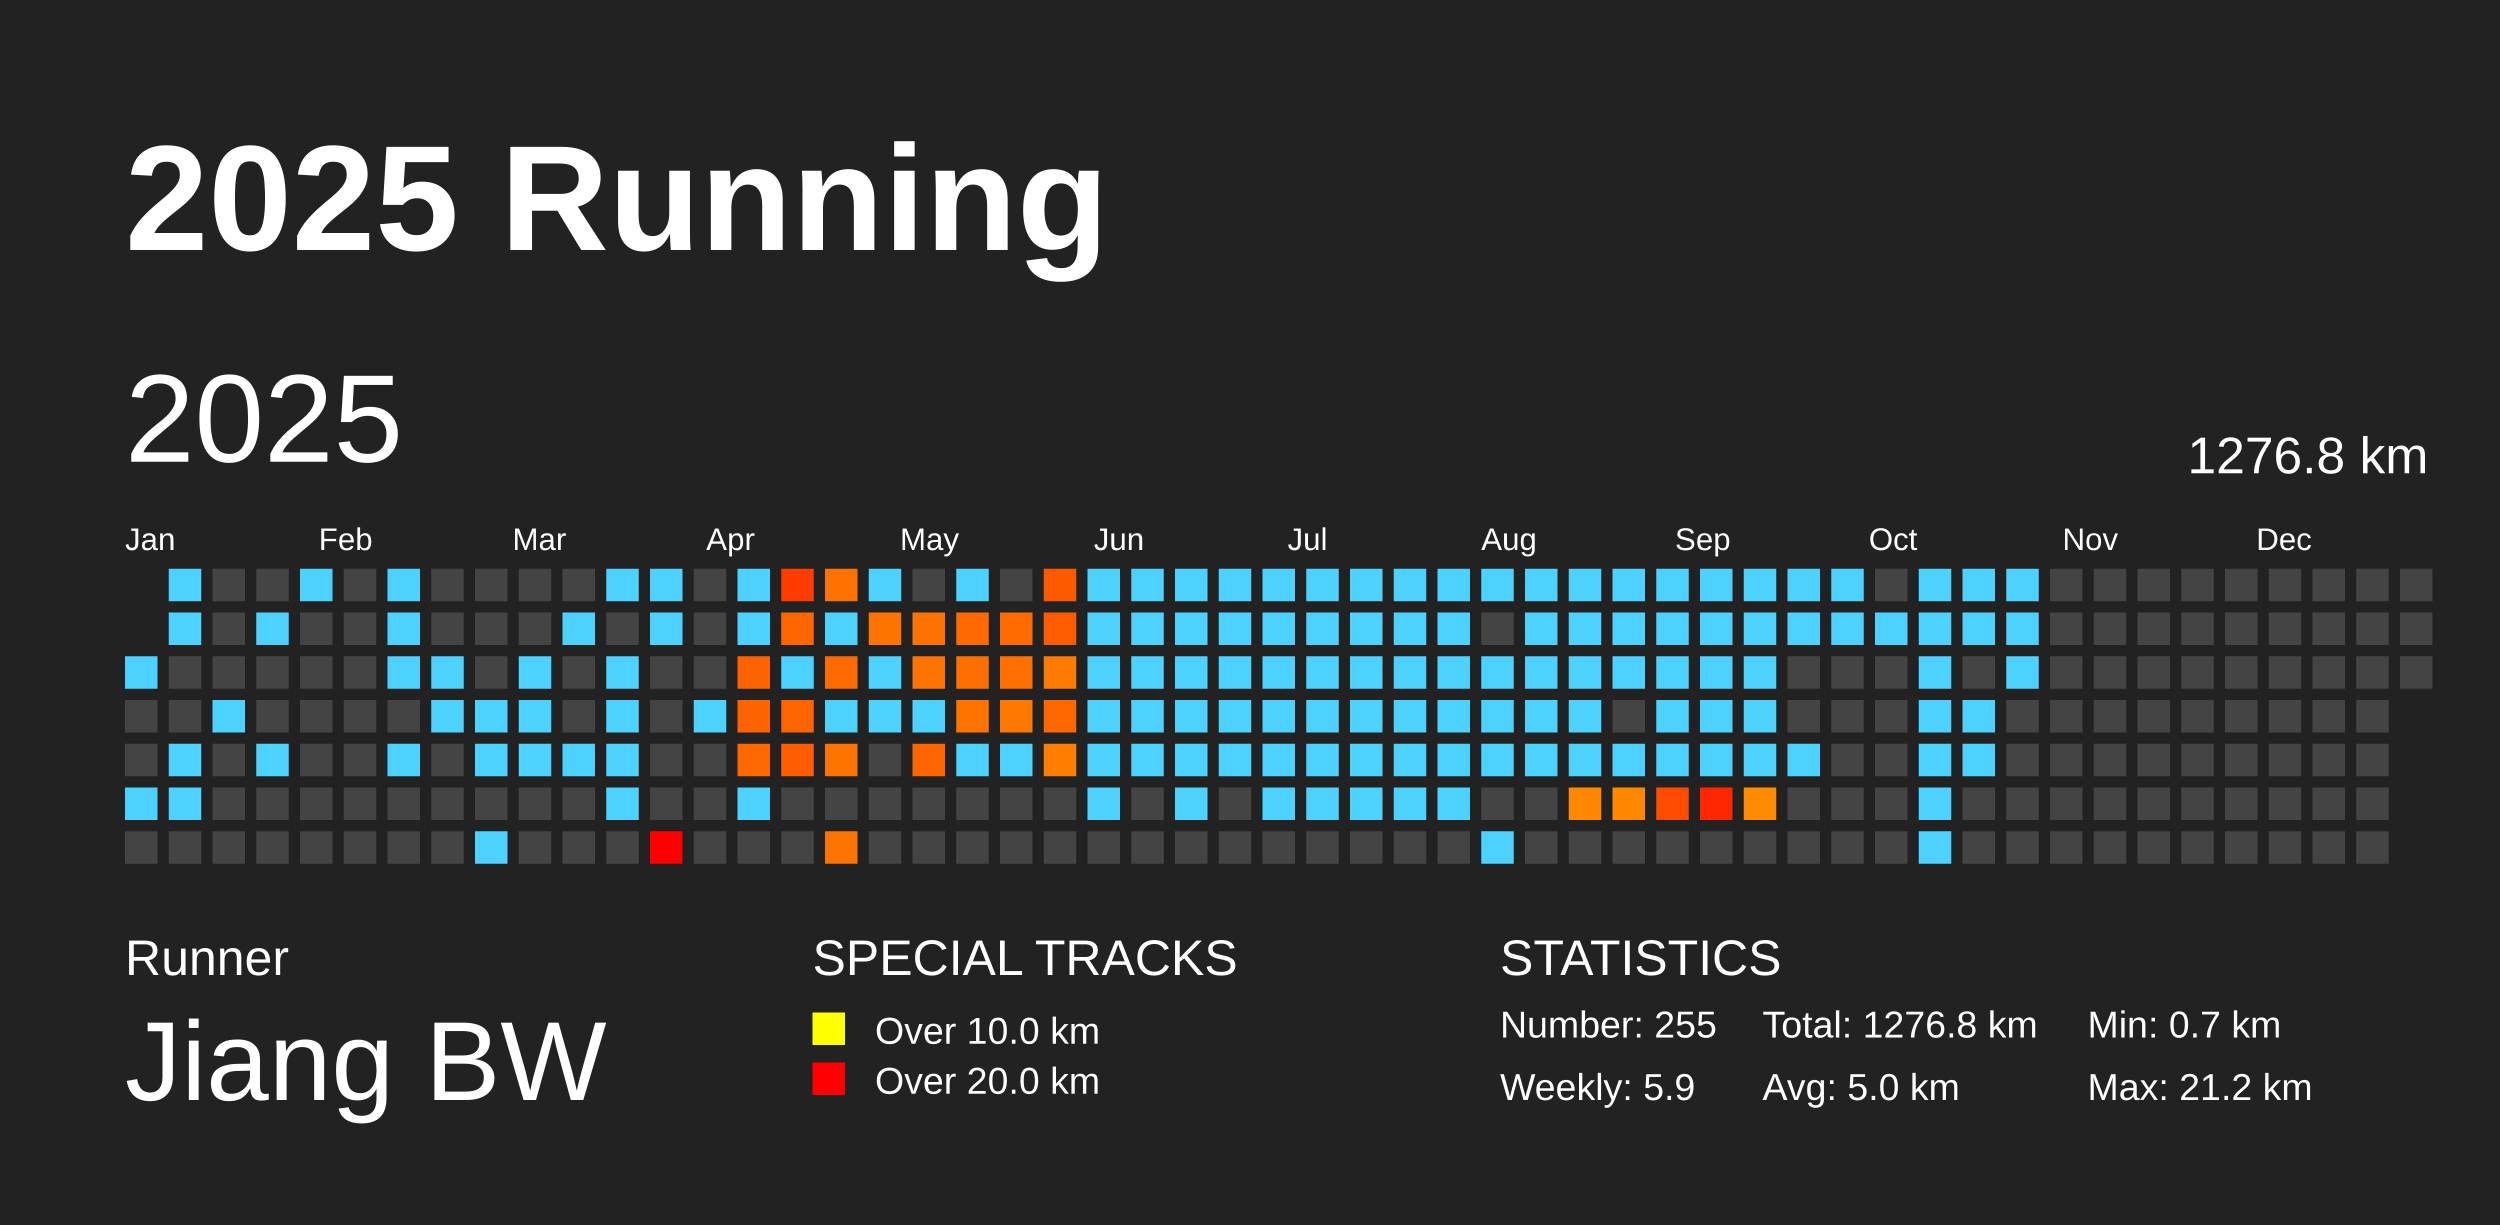
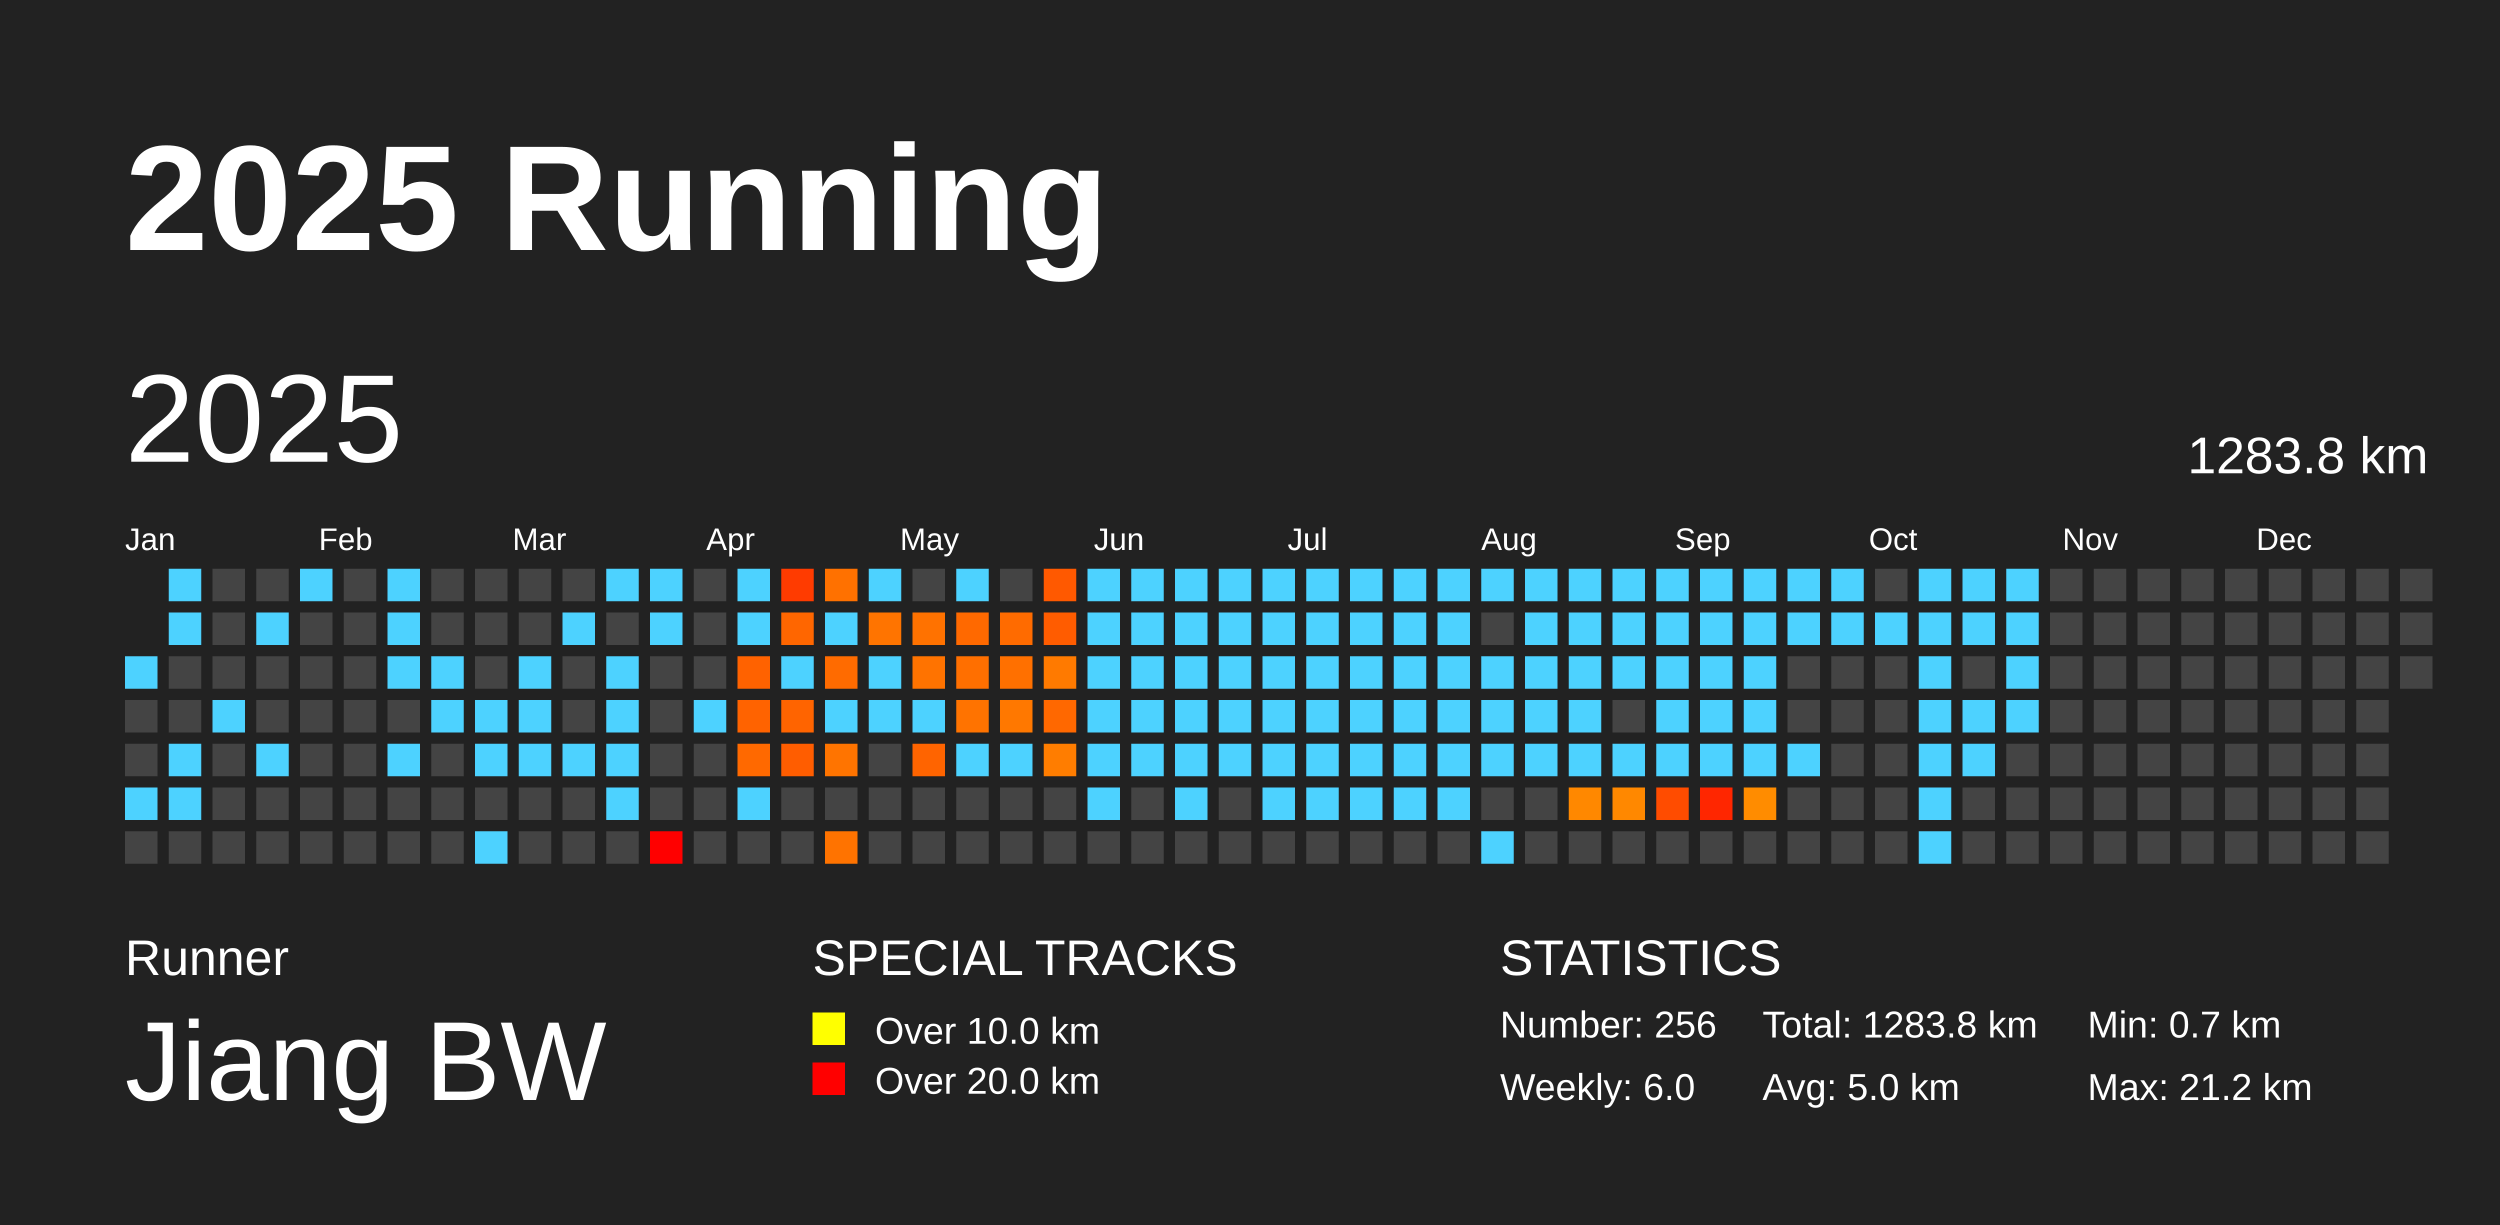
<svg xmlns="http://www.w3.org/2000/svg" baseProfile="full" height="98mm" version="1.1" viewBox="0,0,200,98" width="200mm">
  <defs />
  <rect fill="#222222" height="98" width="200" x="0" y="0" />
  <text fill="#FFFFFF" style="font-size:12px; font-family:Arial; font-weight:bold;" x="10" y="20">2025 Running</text>
  <text fill="#FFFFFF" style="font-size:4px; font-family:Arial" x="10" y="78">Runner</text>
  <text fill="#FFFFFF" style="font-size:9px; font-family:Arial" x="10" y="88">Jiang BW</text>
  <text fill="#FFFFFF" style="font-size:4px; font-family:Arial" x="65" y="78">SPECIAL TRACKS</text>
  <rect fill="yellow" height="2.6" width="2.6" x="65" y="81" />
  <text fill="#FFFFFF" style="font-size:3px; font-family:Arial" x="70" y="83.5">Over 10.0 km</text>
  <rect fill="red" height="2.6" width="2.6" x="65" y="85" />
  <text fill="#FFFFFF" style="font-size:3px; font-family:Arial" x="70" y="87.5">Over 20.0 km</text>
  <text fill="#FFFFFF" style="font-size:4px; font-family:Arial" x="120" y="78">STATISTICS</text>
-   <text fill="#FFFFFF" style="font-size:3px; font-family:Arial" x="120" y="83">Number: 255</text>
-   <text fill="#FFFFFF" style="font-size:3px; font-family:Arial" x="120" y="88">Weekly: 5.9</text>
-   <text fill="#FFFFFF" style="font-size:3px; font-family:Arial" x="141" y="83">Total: 1276.8 km</text>
+   <text fill="#FFFFFF" style="font-size:3px; font-family:Arial" x="120" y="83">Number: 256</text>
+   <text fill="#FFFFFF" style="font-size:3px; font-family:Arial" x="120" y="88">Weekly: 6.0</text>
+   <text fill="#FFFFFF" style="font-size:3px; font-family:Arial" x="141" y="83">Total: 1283.8 km</text>
  <text fill="#FFFFFF" style="font-size:3px; font-family:Arial" x="141" y="88">Avg: 5.0 km</text>
  <text fill="#FFFFFF" style="font-size:3px; font-family:Arial" x="167" y="83">Min: 0.7 km</text>
  <text fill="#FFFFFF" style="font-size:3px; font-family:Arial" x="167" y="88">Max: 21.2 km</text>
  <text dominant-baseline="hanging" fill="#FFFFFF" style="font-size:10.0px; font-family:Arial;" x="10" y="30">2025</text>
-   <text dominant-baseline="hanging" fill="#FFFFFF" style="font-size:4.125px; font-family:Arial;" x="175" y="35">1276.8 km</text>
+   <text dominant-baseline="hanging" fill="#FFFFFF" style="font-size:4.125px; font-family:Arial;" x="175" y="35">1283.8 km</text>
  <text fill="#FFFFFF" style="font-size:2.5px; font-family:Arial" x="10.0" y="44">Jan</text>
  <text fill="#FFFFFF" style="font-size:2.5px; font-family:Arial" x="25.5" y="44">Feb</text>
  <text fill="#FFFFFF" style="font-size:2.5px; font-family:Arial" x="41.0" y="44">Mar</text>
  <text fill="#FFFFFF" style="font-size:2.5px; font-family:Arial" x="56.5" y="44">Apr</text>
  <text fill="#FFFFFF" style="font-size:2.5px; font-family:Arial" x="72.0" y="44">May</text>
  <text fill="#FFFFFF" style="font-size:2.5px; font-family:Arial" x="87.5" y="44">Jun</text>
  <text fill="#FFFFFF" style="font-size:2.5px; font-family:Arial" x="103.0" y="44">Jul</text>
  <text fill="#FFFFFF" style="font-size:2.5px; font-family:Arial" x="118.5" y="44">Aug</text>
  <text fill="#FFFFFF" style="font-size:2.5px; font-family:Arial" x="134.0" y="44">Sep</text>
  <text fill="#FFFFFF" style="font-size:2.5px; font-family:Arial" x="149.5" y="44">Oct</text>
  <text fill="#FFFFFF" style="font-size:2.5px; font-family:Arial" x="165.0" y="44">Nov</text>
  <text fill="#FFFFFF" style="font-size:2.5px; font-family:Arial" x="180.5" y="44">Dec</text>
  <rect fill="#4dd2ff" height="2.6" width="2.6" x="10.0" y="52.5" />
  <rect fill="#444444" height="2.6" width="2.6" x="10.0" y="56.0" />
  <rect fill="#444444" height="2.6" width="2.6" x="10.0" y="59.5" />
  <rect fill="#4dd2ff" height="2.6" width="2.6" x="10.0" y="63.0" />
  <rect fill="#444444" height="2.6" width="2.6" x="10.0" y="66.5" />
  <rect fill="#4dd2ff" height="2.6" width="2.6" x="13.5" y="45.5" />
  <rect fill="#4dd2ff" height="2.6" width="2.6" x="13.5" y="49.0" />
  <rect fill="#444444" height="2.6" width="2.6" x="13.5" y="52.5" />
  <rect fill="#444444" height="2.6" width="2.6" x="13.5" y="56.0" />
  <rect fill="#4dd2ff" height="2.6" width="2.6" x="13.5" y="59.5" />
  <rect fill="#4dd2ff" height="2.6" width="2.6" x="13.5" y="63.0" />
  <rect fill="#444444" height="2.6" width="2.6" x="13.5" y="66.5" />
  <rect fill="#444444" height="2.6" width="2.6" x="17.0" y="45.5" />
  <rect fill="#444444" height="2.6" width="2.6" x="17.0" y="49.0" />
  <rect fill="#444444" height="2.6" width="2.6" x="17.0" y="52.5" />
  <rect fill="#4dd2ff" height="2.6" width="2.6" x="17.0" y="56.0" />
  <rect fill="#444444" height="2.6" width="2.6" x="17.0" y="59.5" />
  <rect fill="#444444" height="2.6" width="2.6" x="17.0" y="63.0" />
  <rect fill="#444444" height="2.6" width="2.6" x="17.0" y="66.5" />
  <rect fill="#444444" height="2.6" width="2.6" x="20.5" y="45.5" />
  <rect fill="#4dd2ff" height="2.6" width="2.6" x="20.5" y="49.0" />
  <rect fill="#444444" height="2.6" width="2.6" x="20.5" y="52.5" />
  <rect fill="#444444" height="2.6" width="2.6" x="20.5" y="56.0" />
  <rect fill="#4dd2ff" height="2.6" width="2.6" x="20.5" y="59.5" />
  <rect fill="#444444" height="2.6" width="2.6" x="20.5" y="63.0" />
  <rect fill="#444444" height="2.6" width="2.6" x="20.5" y="66.5" />
  <rect fill="#4dd2ff" height="2.6" width="2.6" x="24.0" y="45.5" />
  <rect fill="#444444" height="2.6" width="2.6" x="24.0" y="49.0" />
  <rect fill="#444444" height="2.6" width="2.6" x="24.0" y="52.5" />
  <rect fill="#444444" height="2.6" width="2.6" x="24.0" y="56.0" />
  <rect fill="#444444" height="2.6" width="2.6" x="24.0" y="59.5" />
  <rect fill="#444444" height="2.6" width="2.6" x="24.0" y="63.0" />
  <rect fill="#444444" height="2.6" width="2.6" x="24.0" y="66.5" />
  <rect fill="#444444" height="2.6" width="2.6" x="27.5" y="45.5" />
  <rect fill="#444444" height="2.6" width="2.6" x="27.5" y="49.0" />
  <rect fill="#444444" height="2.6" width="2.6" x="27.5" y="52.5" />
  <rect fill="#444444" height="2.6" width="2.6" x="27.5" y="56.0" />
  <rect fill="#444444" height="2.6" width="2.6" x="27.5" y="59.5" />
  <rect fill="#444444" height="2.6" width="2.6" x="27.5" y="63.0" />
  <rect fill="#444444" height="2.6" width="2.6" x="27.5" y="66.5" />
  <rect fill="#4dd2ff" height="2.6" width="2.6" x="31.0" y="45.5" />
  <rect fill="#4dd2ff" height="2.6" width="2.6" x="31.0" y="49.0" />
  <rect fill="#4dd2ff" height="2.6" width="2.6" x="31.0" y="52.5" />
  <rect fill="#444444" height="2.6" width="2.6" x="31.0" y="56.0" />
  <rect fill="#4dd2ff" height="2.6" width="2.6" x="31.0" y="59.5" />
  <rect fill="#444444" height="2.6" width="2.6" x="31.0" y="63.0" />
  <rect fill="#444444" height="2.6" width="2.6" x="31.0" y="66.5" />
  <rect fill="#444444" height="2.6" width="2.6" x="34.5" y="45.5" />
  <rect fill="#444444" height="2.6" width="2.6" x="34.5" y="49.0" />
  <rect fill="#4dd2ff" height="2.6" width="2.6" x="34.5" y="52.5" />
  <rect fill="#4dd2ff" height="2.6" width="2.6" x="34.5" y="56.0" />
  <rect fill="#444444" height="2.6" width="2.6" x="34.5" y="59.5" />
  <rect fill="#444444" height="2.6" width="2.6" x="34.5" y="63.0" />
  <rect fill="#444444" height="2.6" width="2.6" x="34.5" y="66.5" />
  <rect fill="#444444" height="2.6" width="2.6" x="38.0" y="45.5" />
  <rect fill="#444444" height="2.6" width="2.6" x="38.0" y="49.0" />
  <rect fill="#444444" height="2.6" width="2.6" x="38.0" y="52.5" />
  <rect fill="#4dd2ff" height="2.6" width="2.6" x="38.0" y="56.0" />
  <rect fill="#4dd2ff" height="2.6" width="2.6" x="38.0" y="59.5" />
  <rect fill="#444444" height="2.6" width="2.6" x="38.0" y="63.0" />
  <rect fill="#4dd2ff" height="2.6" width="2.6" x="38.0" y="66.5" />
  <rect fill="#444444" height="2.6" width="2.6" x="41.5" y="45.5" />
  <rect fill="#444444" height="2.6" width="2.6" x="41.5" y="49.0" />
  <rect fill="#4dd2ff" height="2.6" width="2.6" x="41.5" y="52.5" />
  <rect fill="#4dd2ff" height="2.6" width="2.6" x="41.5" y="56.0" />
  <rect fill="#4dd2ff" height="2.6" width="2.6" x="41.5" y="59.5" />
  <rect fill="#444444" height="2.6" width="2.6" x="41.5" y="63.0" />
  <rect fill="#444444" height="2.6" width="2.6" x="41.5" y="66.5" />
  <rect fill="#444444" height="2.6" width="2.6" x="45.0" y="45.5" />
  <rect fill="#4dd2ff" height="2.6" width="2.6" x="45.0" y="49.0" />
  <rect fill="#444444" height="2.6" width="2.6" x="45.0" y="52.5" />
  <rect fill="#444444" height="2.6" width="2.6" x="45.0" y="56.0" />
  <rect fill="#4dd2ff" height="2.6" width="2.6" x="45.0" y="59.5" />
  <rect fill="#444444" height="2.6" width="2.6" x="45.0" y="63.0" />
  <rect fill="#444444" height="2.6" width="2.6" x="45.0" y="66.5" />
  <rect fill="#4dd2ff" height="2.6" width="2.6" x="48.5" y="45.5" />
  <rect fill="#444444" height="2.6" width="2.6" x="48.5" y="49.0" />
  <rect fill="#4dd2ff" height="2.6" width="2.6" x="48.5" y="52.5" />
  <rect fill="#4dd2ff" height="2.6" width="2.6" x="48.5" y="56.0" />
  <rect fill="#4dd2ff" height="2.6" width="2.6" x="48.5" y="59.5" />
  <rect fill="#4dd2ff" height="2.6" width="2.6" x="48.5" y="63.0" />
  <rect fill="#444444" height="2.6" width="2.6" x="48.5" y="66.5" />
  <rect fill="#4dd2ff" height="2.6" width="2.6" x="52.0" y="45.5" />
  <rect fill="#4dd2ff" height="2.6" width="2.6" x="52.0" y="49.0" />
  <rect fill="#444444" height="2.6" width="2.6" x="52.0" y="52.5" />
  <rect fill="#444444" height="2.6" width="2.6" x="52.0" y="56.0" />
  <rect fill="#444444" height="2.6" width="2.6" x="52.0" y="59.5" />
  <rect fill="#444444" height="2.6" width="2.6" x="52.0" y="63.0" />
  <rect fill="red" height="2.6" width="2.6" x="52.0" y="66.5" />
  <rect fill="#444444" height="2.6" width="2.6" x="55.5" y="45.5" />
  <rect fill="#444444" height="2.6" width="2.6" x="55.5" y="49.0" />
  <rect fill="#444444" height="2.6" width="2.6" x="55.5" y="52.5" />
  <rect fill="#4dd2ff" height="2.6" width="2.6" x="55.5" y="56.0" />
  <rect fill="#444444" height="2.6" width="2.6" x="55.5" y="59.5" />
  <rect fill="#444444" height="2.6" width="2.6" x="55.5" y="63.0" />
  <rect fill="#444444" height="2.6" width="2.6" x="55.5" y="66.5" />
  <rect fill="#4dd2ff" height="2.6" width="2.6" x="59.0" y="45.5" />
  <rect fill="#4dd2ff" height="2.6" width="2.6" x="59.0" y="49.0" />
  <rect fill="#ff6200" height="2.6" width="2.6" x="59.0" y="52.5" />
  <rect fill="#ff6300" height="2.6" width="2.6" x="59.0" y="56.0" />
  <rect fill="#ff6900" height="2.6" width="2.6" x="59.0" y="59.5" />
  <rect fill="#4dd2ff" height="2.6" width="2.6" x="59.0" y="63.0" />
  <rect fill="#444444" height="2.6" width="2.6" x="59.0" y="66.5" />
  <rect fill="#ff3b00" height="2.6" width="2.6" x="62.5" y="45.5" />
  <rect fill="#ff6600" height="2.6" width="2.6" x="62.5" y="49.0" />
  <rect fill="#4dd2ff" height="2.6" width="2.6" x="62.5" y="52.5" />
  <rect fill="#ff6400" height="2.6" width="2.6" x="62.5" y="56.0" />
  <rect fill="#ff5d00" height="2.6" width="2.6" x="62.5" y="59.5" />
  <rect fill="#444444" height="2.6" width="2.6" x="62.5" y="63.0" />
  <rect fill="#444444" height="2.6" width="2.6" x="62.5" y="66.5" />
  <rect fill="#ff7100" height="2.6" width="2.6" x="66.0" y="45.5" />
  <rect fill="#4dd2ff" height="2.6" width="2.6" x="66.0" y="49.0" />
  <rect fill="#ff6b00" height="2.6" width="2.6" x="66.0" y="52.5" />
  <rect fill="#4dd2ff" height="2.6" width="2.6" x="66.0" y="56.0" />
  <rect fill="#ff7400" height="2.6" width="2.6" x="66.0" y="59.5" />
  <rect fill="#444444" height="2.6" width="2.6" x="66.0" y="63.0" />
  <rect fill="#ff7300" height="2.6" width="2.6" x="66.0" y="66.5" />
  <rect fill="#4dd2ff" height="2.6" width="2.6" x="69.5" y="45.5" />
  <rect fill="#ff7400" height="2.6" width="2.6" x="69.5" y="49.0" />
  <rect fill="#4dd2ff" height="2.6" width="2.6" x="69.5" y="52.5" />
  <rect fill="#4dd2ff" height="2.6" width="2.6" x="69.5" y="56.0" />
  <rect fill="#444444" height="2.6" width="2.6" x="69.5" y="59.5" />
  <rect fill="#444444" height="2.6" width="2.6" x="69.5" y="63.0" />
  <rect fill="#444444" height="2.6" width="2.6" x="69.5" y="66.5" />
  <rect fill="#444444" height="2.6" width="2.6" x="73.0" y="45.5" />
  <rect fill="#ff7200" height="2.6" width="2.6" x="73.0" y="49.0" />
  <rect fill="#ff7300" height="2.6" width="2.6" x="73.0" y="52.5" />
  <rect fill="#4dd2ff" height="2.6" width="2.6" x="73.0" y="56.0" />
  <rect fill="#ff6400" height="2.6" width="2.6" x="73.0" y="59.5" />
  <rect fill="#444444" height="2.6" width="2.6" x="73.0" y="63.0" />
  <rect fill="#444444" height="2.6" width="2.6" x="73.0" y="66.5" />
  <rect fill="#4dd2ff" height="2.6" width="2.6" x="76.5" y="45.5" />
  <rect fill="#ff6900" height="2.6" width="2.6" x="76.5" y="49.0" />
  <rect fill="#ff6f00" height="2.6" width="2.6" x="76.5" y="52.5" />
  <rect fill="#ff7300" height="2.6" width="2.6" x="76.5" y="56.0" />
  <rect fill="#4dd2ff" height="2.6" width="2.6" x="76.5" y="59.5" />
  <rect fill="#444444" height="2.6" width="2.6" x="76.5" y="63.0" />
  <rect fill="#444444" height="2.6" width="2.6" x="76.5" y="66.5" />
  <rect fill="#444444" height="2.6" width="2.6" x="80.0" y="45.5" />
  <rect fill="#ff6b00" height="2.6" width="2.6" x="80.0" y="49.0" />
  <rect fill="#ff7000" height="2.6" width="2.6" x="80.0" y="52.5" />
  <rect fill="#ff7800" height="2.6" width="2.6" x="80.0" y="56.0" />
  <rect fill="#4dd2ff" height="2.6" width="2.6" x="80.0" y="59.5" />
  <rect fill="#444444" height="2.6" width="2.6" x="80.0" y="63.0" />
  <rect fill="#444444" height="2.6" width="2.6" x="80.0" y="66.5" />
  <rect fill="#ff5900" height="2.6" width="2.6" x="83.5" y="45.5" />
  <rect fill="#ff5c00" height="2.6" width="2.6" x="83.5" y="49.0" />
  <rect fill="#ff7a00" height="2.6" width="2.6" x="83.5" y="52.5" />
  <rect fill="#ff6800" height="2.6" width="2.6" x="83.5" y="56.0" />
  <rect fill="#ff7d00" height="2.6" width="2.6" x="83.5" y="59.5" />
  <rect fill="#444444" height="2.6" width="2.6" x="83.5" y="63.0" />
  <rect fill="#444444" height="2.6" width="2.6" x="83.5" y="66.5" />
  <rect fill="#4dd2ff" height="2.6" width="2.6" x="87.0" y="45.5" />
  <rect fill="#4dd2ff" height="2.6" width="2.6" x="87.0" y="49.0" />
  <rect fill="#4dd2ff" height="2.6" width="2.6" x="87.0" y="52.5" />
  <rect fill="#4dd2ff" height="2.6" width="2.6" x="87.0" y="56.0" />
  <rect fill="#4dd2ff" height="2.6" width="2.6" x="87.0" y="59.5" />
  <rect fill="#4dd2ff" height="2.6" width="2.6" x="87.0" y="63.0" />
  <rect fill="#444444" height="2.6" width="2.6" x="87.0" y="66.5" />
  <rect fill="#4dd2ff" height="2.6" width="2.6" x="90.5" y="45.5" />
  <rect fill="#4dd2ff" height="2.6" width="2.6" x="90.5" y="49.0" />
  <rect fill="#4dd2ff" height="2.6" width="2.6" x="90.5" y="52.5" />
  <rect fill="#4dd2ff" height="2.6" width="2.6" x="90.5" y="56.0" />
  <rect fill="#4dd2ff" height="2.6" width="2.6" x="90.5" y="59.5" />
  <rect fill="#444444" height="2.6" width="2.6" x="90.5" y="63.0" />
  <rect fill="#444444" height="2.6" width="2.6" x="90.5" y="66.5" />
  <rect fill="#4dd2ff" height="2.6" width="2.6" x="94.0" y="45.5" />
  <rect fill="#4dd2ff" height="2.6" width="2.6" x="94.0" y="49.0" />
  <rect fill="#4dd2ff" height="2.6" width="2.6" x="94.0" y="52.5" />
  <rect fill="#4dd2ff" height="2.6" width="2.6" x="94.0" y="56.0" />
  <rect fill="#4dd2ff" height="2.6" width="2.6" x="94.0" y="59.5" />
  <rect fill="#4dd2ff" height="2.6" width="2.6" x="94.0" y="63.0" />
  <rect fill="#444444" height="2.6" width="2.6" x="94.0" y="66.5" />
  <rect fill="#4dd2ff" height="2.6" width="2.6" x="97.5" y="45.5" />
  <rect fill="#4dd2ff" height="2.6" width="2.6" x="97.5" y="49.0" />
  <rect fill="#4dd2ff" height="2.6" width="2.6" x="97.5" y="52.5" />
  <rect fill="#4dd2ff" height="2.6" width="2.6" x="97.5" y="56.0" />
  <rect fill="#4dd2ff" height="2.6" width="2.6" x="97.5" y="59.5" />
  <rect fill="#444444" height="2.6" width="2.6" x="97.5" y="63.0" />
  <rect fill="#444444" height="2.6" width="2.6" x="97.5" y="66.5" />
  <rect fill="#4dd2ff" height="2.6" width="2.6" x="101.0" y="45.5" />
  <rect fill="#4dd2ff" height="2.6" width="2.6" x="101.0" y="49.0" />
  <rect fill="#4dd2ff" height="2.6" width="2.6" x="101.0" y="52.5" />
  <rect fill="#4dd2ff" height="2.6" width="2.6" x="101.0" y="56.0" />
  <rect fill="#4dd2ff" height="2.6" width="2.6" x="101.0" y="59.5" />
  <rect fill="#4dd2ff" height="2.6" width="2.6" x="101.0" y="63.0" />
  <rect fill="#444444" height="2.6" width="2.6" x="101.0" y="66.5" />
  <rect fill="#4dd2ff" height="2.6" width="2.6" x="104.5" y="45.5" />
  <rect fill="#4dd2ff" height="2.6" width="2.6" x="104.5" y="49.0" />
  <rect fill="#4dd2ff" height="2.6" width="2.6" x="104.5" y="52.5" />
  <rect fill="#4dd2ff" height="2.6" width="2.6" x="104.5" y="56.0" />
  <rect fill="#4dd2ff" height="2.6" width="2.6" x="104.5" y="59.5" />
  <rect fill="#4dd2ff" height="2.6" width="2.6" x="104.5" y="63.0" />
  <rect fill="#444444" height="2.6" width="2.6" x="104.5" y="66.5" />
  <rect fill="#4dd2ff" height="2.6" width="2.6" x="108.0" y="45.5" />
  <rect fill="#4dd2ff" height="2.6" width="2.6" x="108.0" y="49.0" />
  <rect fill="#4dd2ff" height="2.6" width="2.6" x="108.0" y="52.5" />
  <rect fill="#4dd2ff" height="2.6" width="2.6" x="108.0" y="56.0" />
  <rect fill="#4dd2ff" height="2.6" width="2.6" x="108.0" y="59.5" />
  <rect fill="#4dd2ff" height="2.6" width="2.6" x="108.0" y="63.0" />
  <rect fill="#444444" height="2.6" width="2.6" x="108.0" y="66.5" />
  <rect fill="#4dd2ff" height="2.6" width="2.6" x="111.5" y="45.5" />
  <rect fill="#4dd2ff" height="2.6" width="2.6" x="111.5" y="49.0" />
  <rect fill="#4dd2ff" height="2.6" width="2.6" x="111.5" y="52.5" />
  <rect fill="#4dd2ff" height="2.6" width="2.6" x="111.5" y="56.0" />
  <rect fill="#4dd2ff" height="2.6" width="2.6" x="111.5" y="59.5" />
  <rect fill="#4dd2ff" height="2.6" width="2.6" x="111.5" y="63.0" />
  <rect fill="#444444" height="2.6" width="2.6" x="111.5" y="66.5" />
  <rect fill="#4dd2ff" height="2.6" width="2.6" x="115.0" y="45.5" />
  <rect fill="#4dd2ff" height="2.6" width="2.6" x="115.0" y="49.0" />
  <rect fill="#4dd2ff" height="2.6" width="2.6" x="115.0" y="52.5" />
  <rect fill="#4dd2ff" height="2.6" width="2.6" x="115.0" y="56.0" />
  <rect fill="#4dd2ff" height="2.6" width="2.6" x="115.0" y="59.5" />
  <rect fill="#4dd2ff" height="2.6" width="2.6" x="115.0" y="63.0" />
  <rect fill="#444444" height="2.6" width="2.6" x="115.0" y="66.5" />
  <rect fill="#4dd2ff" height="2.6" width="2.6" x="118.5" y="45.5" />
  <rect fill="#444444" height="2.6" width="2.6" x="118.5" y="49.0" />
  <rect fill="#4dd2ff" height="2.6" width="2.6" x="118.5" y="52.5" />
  <rect fill="#4dd2ff" height="2.6" width="2.6" x="118.5" y="56.0" />
  <rect fill="#4dd2ff" height="2.6" width="2.6" x="118.5" y="59.5" />
  <rect fill="#444444" height="2.6" width="2.6" x="118.5" y="63.0" />
  <rect fill="#4dd2ff" height="2.6" width="2.6" x="118.5" y="66.5" />
  <rect fill="#4dd2ff" height="2.6" width="2.6" x="122.0" y="45.5" />
  <rect fill="#4dd2ff" height="2.6" width="2.6" x="122.0" y="49.0" />
  <rect fill="#4dd2ff" height="2.6" width="2.6" x="122.0" y="52.5" />
  <rect fill="#4dd2ff" height="2.6" width="2.6" x="122.0" y="56.0" />
  <rect fill="#4dd2ff" height="2.6" width="2.6" x="122.0" y="59.5" />
  <rect fill="#444444" height="2.6" width="2.6" x="122.0" y="63.0" />
  <rect fill="#444444" height="2.6" width="2.6" x="122.0" y="66.5" />
  <rect fill="#4dd2ff" height="2.6" width="2.6" x="125.5" y="45.5" />
  <rect fill="#4dd2ff" height="2.6" width="2.6" x="125.5" y="49.0" />
  <rect fill="#4dd2ff" height="2.6" width="2.6" x="125.5" y="52.5" />
  <rect fill="#4dd2ff" height="2.6" width="2.6" x="125.5" y="56.0" />
  <rect fill="#4dd2ff" height="2.6" width="2.6" x="125.5" y="59.5" />
  <rect fill="#ff8800" height="2.6" width="2.6" x="125.5" y="63.0" />
  <rect fill="#444444" height="2.6" width="2.6" x="125.5" y="66.5" />
  <rect fill="#4dd2ff" height="2.6" width="2.6" x="129.0" y="45.5" />
  <rect fill="#4dd2ff" height="2.6" width="2.6" x="129.0" y="49.0" />
  <rect fill="#4dd2ff" height="2.6" width="2.6" x="129.0" y="52.5" />
  <rect fill="#444444" height="2.6" width="2.6" x="129.0" y="56.0" />
  <rect fill="#4dd2ff" height="2.6" width="2.6" x="129.0" y="59.5" />
  <rect fill="#ff8800" height="2.6" width="2.6" x="129.0" y="63.0" />
  <rect fill="#444444" height="2.6" width="2.6" x="129.0" y="66.5" />
  <rect fill="#4dd2ff" height="2.6" width="2.6" x="132.5" y="45.5" />
  <rect fill="#4dd2ff" height="2.6" width="2.6" x="132.5" y="49.0" />
  <rect fill="#4dd2ff" height="2.6" width="2.6" x="132.5" y="52.5" />
  <rect fill="#4dd2ff" height="2.6" width="2.6" x="132.5" y="56.0" />
  <rect fill="#4dd2ff" height="2.6" width="2.6" x="132.5" y="59.5" />
  <rect fill="#ff4c00" height="2.6" width="2.6" x="132.5" y="63.0" />
  <rect fill="#444444" height="2.6" width="2.6" x="132.5" y="66.5" />
  <rect fill="#4dd2ff" height="2.6" width="2.6" x="136.0" y="45.5" />
  <rect fill="#4dd2ff" height="2.6" width="2.6" x="136.0" y="49.0" />
  <rect fill="#4dd2ff" height="2.6" width="2.6" x="136.0" y="52.5" />
  <rect fill="#4dd2ff" height="2.6" width="2.6" x="136.0" y="56.0" />
  <rect fill="#4dd2ff" height="2.6" width="2.6" x="136.0" y="59.5" />
  <rect fill="#ff2600" height="2.6" width="2.6" x="136.0" y="63.0" />
  <rect fill="#444444" height="2.6" width="2.6" x="136.0" y="66.5" />
  <rect fill="#4dd2ff" height="2.6" width="2.6" x="139.5" y="45.5" />
  <rect fill="#4dd2ff" height="2.6" width="2.6" x="139.5" y="49.0" />
  <rect fill="#4dd2ff" height="2.6" width="2.6" x="139.5" y="52.5" />
  <rect fill="#4dd2ff" height="2.6" width="2.6" x="139.5" y="56.0" />
  <rect fill="#4dd2ff" height="2.6" width="2.6" x="139.5" y="59.5" />
  <rect fill="#ff8c00" height="2.6" width="2.6" x="139.5" y="63.0" />
  <rect fill="#444444" height="2.6" width="2.6" x="139.5" y="66.5" />
  <rect fill="#4dd2ff" height="2.6" width="2.6" x="143.0" y="45.5" />
  <rect fill="#4dd2ff" height="2.6" width="2.6" x="143.0" y="49.0" />
  <rect fill="#444444" height="2.6" width="2.6" x="143.0" y="52.5" />
  <rect fill="#444444" height="2.6" width="2.6" x="143.0" y="56.0" />
  <rect fill="#4dd2ff" height="2.6" width="2.6" x="143.0" y="59.5" />
  <rect fill="#444444" height="2.6" width="2.6" x="143.0" y="63.0" />
  <rect fill="#444444" height="2.6" width="2.6" x="143.0" y="66.5" />
  <rect fill="#4dd2ff" height="2.6" width="2.6" x="146.5" y="45.5" />
  <rect fill="#4dd2ff" height="2.6" width="2.6" x="146.5" y="49.0" />
  <rect fill="#444444" height="2.6" width="2.6" x="146.5" y="52.5" />
  <rect fill="#444444" height="2.6" width="2.6" x="146.5" y="56.0" />
  <rect fill="#444444" height="2.6" width="2.6" x="146.5" y="59.5" />
  <rect fill="#444444" height="2.6" width="2.6" x="146.5" y="63.0" />
  <rect fill="#444444" height="2.6" width="2.6" x="146.5" y="66.5" />
  <rect fill="#444444" height="2.6" width="2.6" x="150.0" y="45.5" />
  <rect fill="#4dd2ff" height="2.6" width="2.6" x="150.0" y="49.0" />
  <rect fill="#444444" height="2.6" width="2.6" x="150.0" y="52.5" />
  <rect fill="#444444" height="2.6" width="2.6" x="150.0" y="56.0" />
  <rect fill="#444444" height="2.6" width="2.6" x="150.0" y="59.5" />
  <rect fill="#444444" height="2.6" width="2.6" x="150.0" y="63.0" />
  <rect fill="#444444" height="2.6" width="2.6" x="150.0" y="66.5" />
  <rect fill="#4dd2ff" height="2.6" width="2.6" x="153.5" y="45.5" />
  <rect fill="#4dd2ff" height="2.6" width="2.6" x="153.5" y="49.0" />
  <rect fill="#4dd2ff" height="2.6" width="2.6" x="153.5" y="52.5" />
  <rect fill="#4dd2ff" height="2.6" width="2.6" x="153.5" y="56.0" />
  <rect fill="#4dd2ff" height="2.6" width="2.6" x="153.5" y="59.5" />
  <rect fill="#4dd2ff" height="2.6" width="2.6" x="153.5" y="63.0" />
  <rect fill="#4dd2ff" height="2.6" width="2.6" x="153.5" y="66.5" />
  <rect fill="#4dd2ff" height="2.6" width="2.6" x="157.0" y="45.5" />
  <rect fill="#4dd2ff" height="2.6" width="2.6" x="157.0" y="49.0" />
  <rect fill="#444444" height="2.6" width="2.6" x="157.0" y="52.5" />
  <rect fill="#4dd2ff" height="2.6" width="2.6" x="157.0" y="56.0" />
  <rect fill="#4dd2ff" height="2.6" width="2.6" x="157.0" y="59.5" />
  <rect fill="#444444" height="2.6" width="2.6" x="157.0" y="63.0" />
  <rect fill="#444444" height="2.6" width="2.6" x="157.0" y="66.5" />
  <rect fill="#4dd2ff" height="2.6" width="2.6" x="160.5" y="45.5" />
  <rect fill="#4dd2ff" height="2.6" width="2.6" x="160.5" y="49.0" />
  <rect fill="#4dd2ff" height="2.6" width="2.6" x="160.5" y="52.5" />
-   <rect fill="#444444" height="2.6" width="2.6" x="160.5" y="56.0" />
+   <rect fill="#4dd2ff" height="2.6" width="2.6" x="160.5" y="56.0" />
  <rect fill="#444444" height="2.6" width="2.6" x="160.5" y="59.5" />
  <rect fill="#444444" height="2.6" width="2.6" x="160.5" y="63.0" />
  <rect fill="#444444" height="2.6" width="2.6" x="160.5" y="66.5" />
  <rect fill="#444444" height="2.6" width="2.6" x="164.0" y="45.5" />
  <rect fill="#444444" height="2.6" width="2.6" x="164.0" y="49.0" />
  <rect fill="#444444" height="2.6" width="2.6" x="164.0" y="52.5" />
  <rect fill="#444444" height="2.6" width="2.6" x="164.0" y="56.0" />
  <rect fill="#444444" height="2.6" width="2.6" x="164.0" y="59.5" />
  <rect fill="#444444" height="2.6" width="2.6" x="164.0" y="63.0" />
  <rect fill="#444444" height="2.6" width="2.6" x="164.0" y="66.5" />
  <rect fill="#444444" height="2.6" width="2.6" x="167.5" y="45.5" />
  <rect fill="#444444" height="2.6" width="2.6" x="167.5" y="49.0" />
  <rect fill="#444444" height="2.6" width="2.6" x="167.5" y="52.5" />
  <rect fill="#444444" height="2.6" width="2.6" x="167.5" y="56.0" />
  <rect fill="#444444" height="2.6" width="2.6" x="167.5" y="59.5" />
  <rect fill="#444444" height="2.6" width="2.6" x="167.5" y="63.0" />
  <rect fill="#444444" height="2.6" width="2.6" x="167.5" y="66.5" />
  <rect fill="#444444" height="2.6" width="2.6" x="171.0" y="45.5" />
  <rect fill="#444444" height="2.6" width="2.6" x="171.0" y="49.0" />
  <rect fill="#444444" height="2.6" width="2.6" x="171.0" y="52.5" />
  <rect fill="#444444" height="2.6" width="2.6" x="171.0" y="56.0" />
  <rect fill="#444444" height="2.6" width="2.6" x="171.0" y="59.5" />
  <rect fill="#444444" height="2.6" width="2.6" x="171.0" y="63.0" />
  <rect fill="#444444" height="2.6" width="2.6" x="171.0" y="66.5" />
  <rect fill="#444444" height="2.6" width="2.6" x="174.5" y="45.5" />
  <rect fill="#444444" height="2.6" width="2.6" x="174.5" y="49.0" />
  <rect fill="#444444" height="2.6" width="2.6" x="174.5" y="52.5" />
  <rect fill="#444444" height="2.6" width="2.6" x="174.5" y="56.0" />
  <rect fill="#444444" height="2.6" width="2.6" x="174.5" y="59.5" />
  <rect fill="#444444" height="2.6" width="2.6" x="174.5" y="63.0" />
  <rect fill="#444444" height="2.6" width="2.6" x="174.5" y="66.5" />
  <rect fill="#444444" height="2.6" width="2.6" x="178.0" y="45.5" />
  <rect fill="#444444" height="2.6" width="2.6" x="178.0" y="49.0" />
  <rect fill="#444444" height="2.6" width="2.6" x="178.0" y="52.5" />
  <rect fill="#444444" height="2.6" width="2.6" x="178.0" y="56.0" />
  <rect fill="#444444" height="2.6" width="2.6" x="178.0" y="59.5" />
  <rect fill="#444444" height="2.6" width="2.6" x="178.0" y="63.0" />
  <rect fill="#444444" height="2.6" width="2.6" x="178.0" y="66.5" />
  <rect fill="#444444" height="2.6" width="2.6" x="181.5" y="45.5" />
  <rect fill="#444444" height="2.6" width="2.6" x="181.5" y="49.0" />
  <rect fill="#444444" height="2.6" width="2.6" x="181.5" y="52.5" />
  <rect fill="#444444" height="2.6" width="2.6" x="181.5" y="56.0" />
  <rect fill="#444444" height="2.6" width="2.6" x="181.5" y="59.5" />
  <rect fill="#444444" height="2.6" width="2.6" x="181.5" y="63.0" />
  <rect fill="#444444" height="2.6" width="2.6" x="181.5" y="66.5" />
  <rect fill="#444444" height="2.6" width="2.6" x="185.0" y="45.5" />
  <rect fill="#444444" height="2.6" width="2.6" x="185.0" y="49.0" />
  <rect fill="#444444" height="2.6" width="2.6" x="185.0" y="52.5" />
  <rect fill="#444444" height="2.6" width="2.6" x="185.0" y="56.0" />
  <rect fill="#444444" height="2.6" width="2.6" x="185.0" y="59.5" />
  <rect fill="#444444" height="2.6" width="2.6" x="185.0" y="63.0" />
  <rect fill="#444444" height="2.6" width="2.6" x="185.0" y="66.5" />
  <rect fill="#444444" height="2.6" width="2.6" x="188.5" y="45.5" />
  <rect fill="#444444" height="2.6" width="2.6" x="188.5" y="49.0" />
  <rect fill="#444444" height="2.6" width="2.6" x="188.5" y="52.5" />
  <rect fill="#444444" height="2.6" width="2.6" x="188.5" y="56.0" />
  <rect fill="#444444" height="2.6" width="2.6" x="188.5" y="59.5" />
  <rect fill="#444444" height="2.6" width="2.6" x="188.5" y="63.0" />
  <rect fill="#444444" height="2.6" width="2.6" x="188.5" y="66.5" />
  <rect fill="#444444" height="2.6" width="2.6" x="192.0" y="45.5" />
  <rect fill="#444444" height="2.6" width="2.6" x="192.0" y="49.0" />
  <rect fill="#444444" height="2.6" width="2.6" x="192.0" y="52.5" />
</svg>
